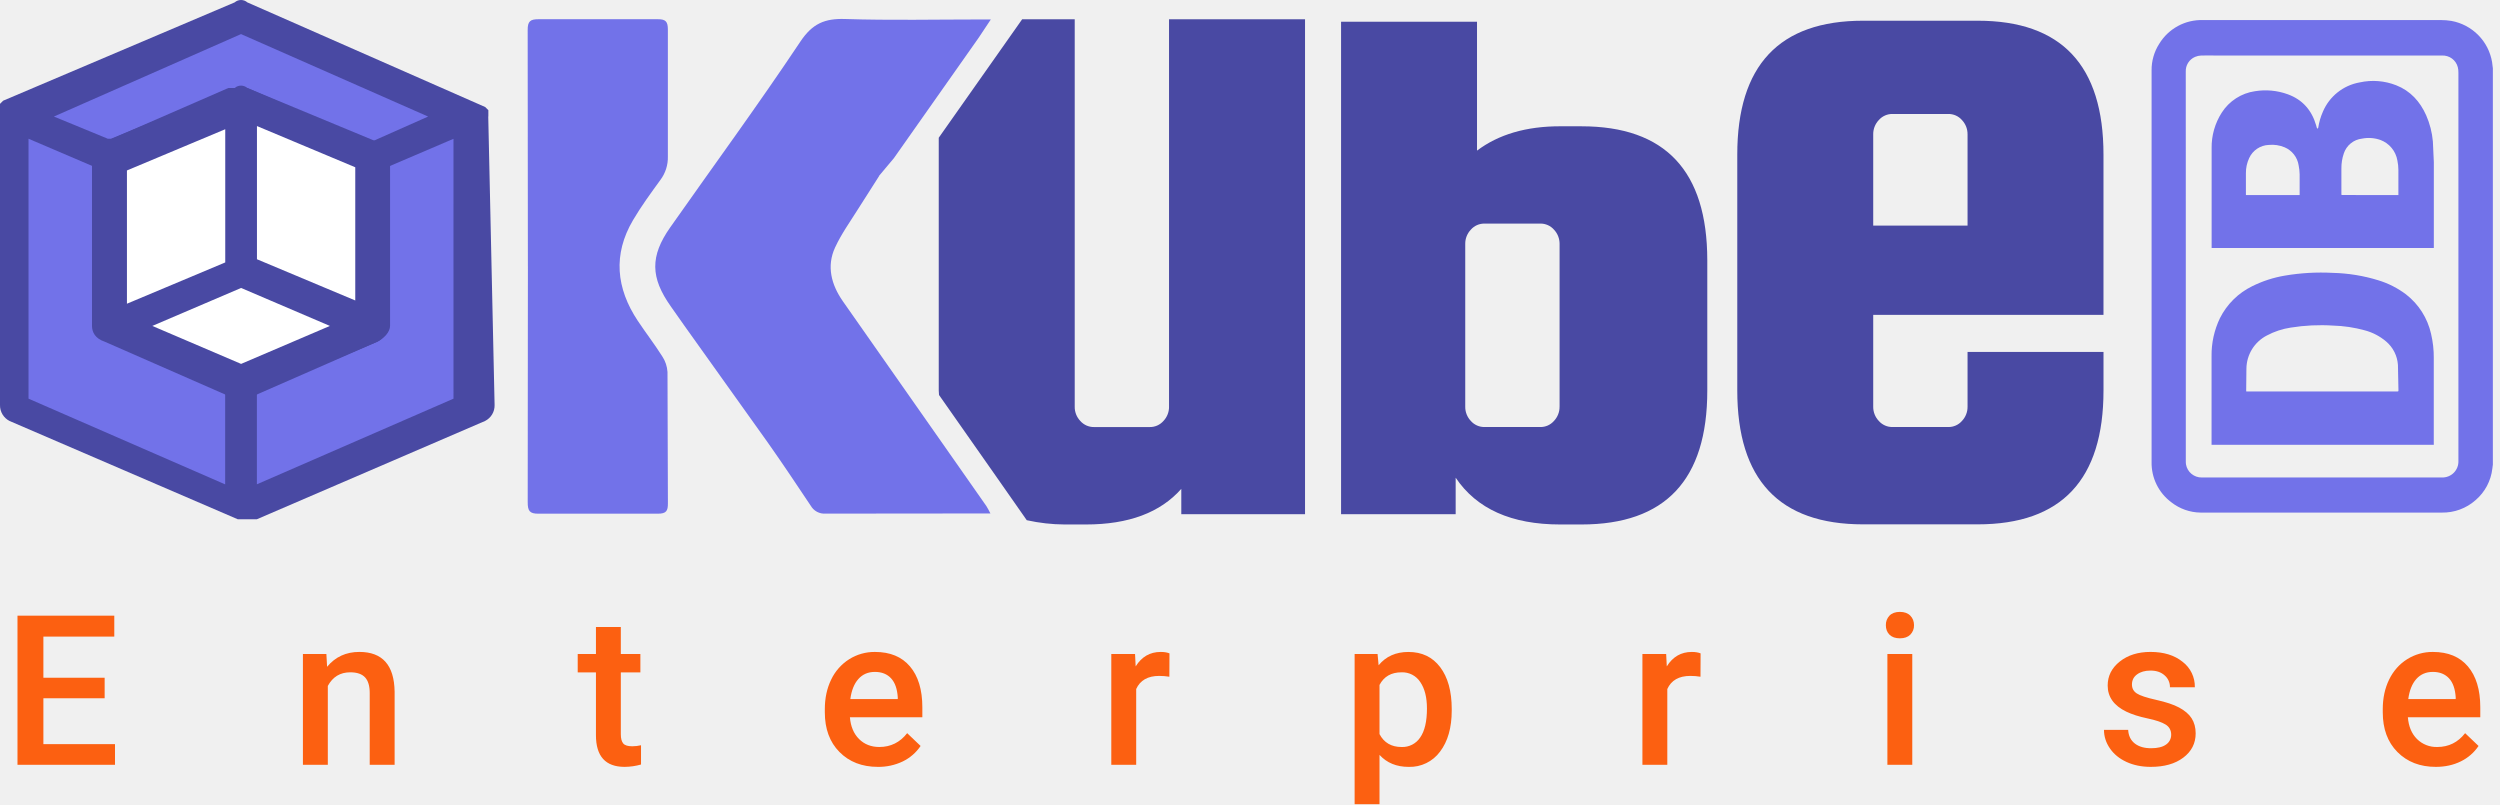
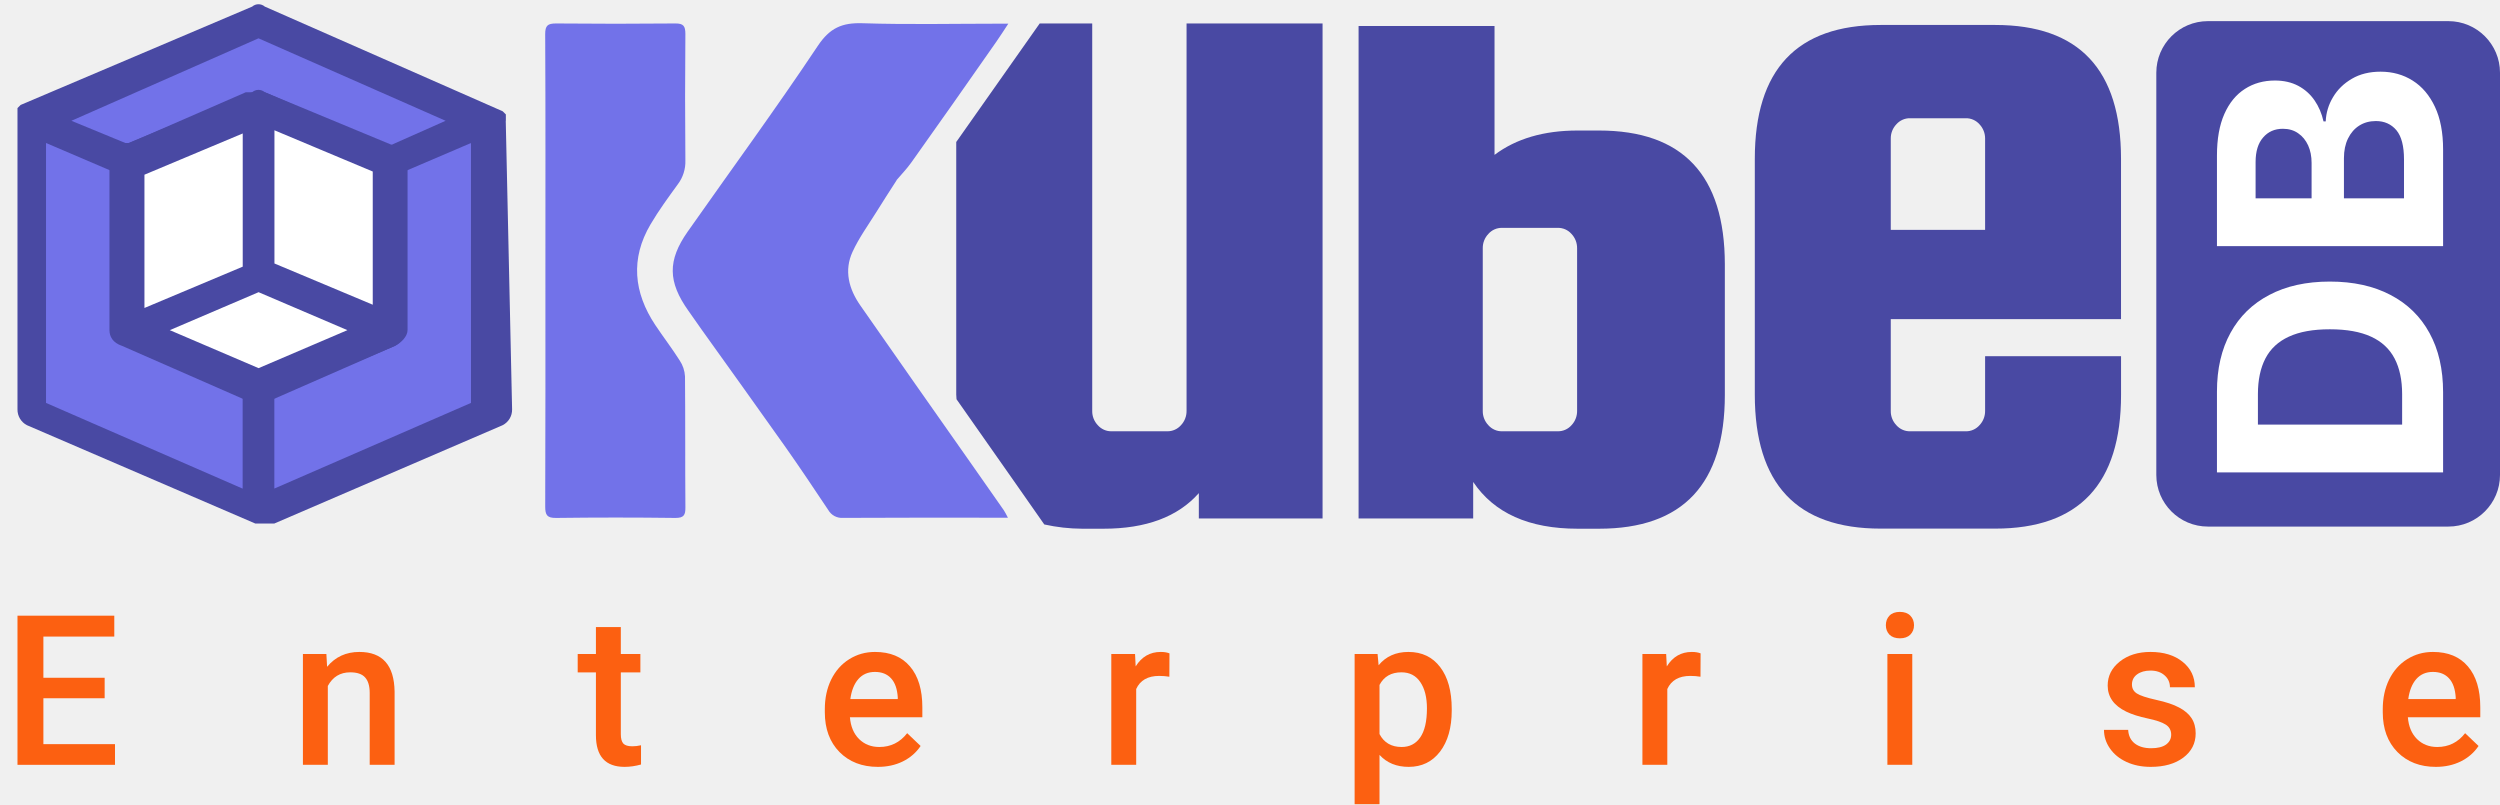
- <svg xmlns="http://www.w3.org/2000/svg" xmlns:xlink="http://www.w3.org/1999/xlink" width="143" height="46" fill="none">
-   <g clip-path="url(#A)">
-     <g fill="#7272e9">
-       <path d="M27.027 6.665v16.869l-13.241 5.624V21.72l7.437-3.084V9.024l5.805-2.358z" />
-       <path d="M13.786.862l13.241 5.803-5.805 2.358-7.437-3.264-7.437 3.264L.725 6.665 13.786.862z" />
-       <path d="M13.786 21.72v7.438L.725 23.534V6.665l5.624 2.358v9.613l7.437 3.084z" />
-     </g>
-     <path d="M27.934 6.666v-.182-.182l-.182-.181L14.148.136C14.048.048 13.919 0 13.786 0s-.262.048-.363.136L.182 5.759 0 5.94v.182.181 16.869a1 1 0 0 0 .142.531 1 1 0 0 0 .402.376l13.059 5.624h1.086l13.059-5.624c.166-.085.306-.215.402-.375s.145-.345.141-.532l-.363-16.505h.006zM13.786 1.95l10.702 4.717-3.265 1.45-7.074-3.084c-.101-.087-.229-.136-.363-.136s-.262.048-.363.136L6.349 7.936h-.182l-3.084-1.27L13.786 1.95zm-.907 25.757L1.632 22.804V7.936l3.81 1.629v8.893c-.004.187.045.371.141.532s.235.29.402.375l6.894 2.895v5.446zm.907-6.892l-6.53-2.716V9.75l6.53-2.903 6.53 2.903v8.344l-6.53 2.721zm12.154 1.989l-11.246 4.898v-5.255l6.892-2.901c.167-.085.306-.215.402-.375s.145-.345.141-.532v-9.07l3.81-1.629.001 14.865z" fill="#4949a3" />
-     <g fill="#fff">
-       <path d="M21.223 18.637V9.024L13.786 5.76v9.613l7.437 3.264z" />
-       <path d="M21.222 18.637l-7.437-3.264-7.437 3.264 7.437 3.083 7.437-3.083z" />
-       <path d="M13.786 15.373V5.76L6.349 9.024v9.613l7.437-3.264z" />
-     </g>
-     <path d="M21.585 8.117l-7.437-3.084h-1.086L5.988 8.117c-.364.182-.726.543-.726.907v9.613c0 .364.182.726.726.907l7.435 3.26c.1.089.229.139.363.139s.263-.049.363-.139l7.437-3.259c.364-.181.726-.543.726-.907V9.025c0-.364-.363-.726-.726-.908zM7.261 9.75l5.623-2.358v7.619l-5.623 2.362V9.75zm6.53 11.065l-5.079-2.172 5.079-2.172 5.079 2.172-5.079 2.172zm6.53-3.628l-5.623-2.358V7.21l5.623 2.358v7.619z" fill="#4949a3" />
-     <g fill="#7272e9">
-       <path d="M142.592 3.911v22.661l-.03.232a2.79 2.79 0 0 1-.96 1.805 2.83 2.83 0 0 1-1.929.711h-13.799c-.609-.007-1.199-.216-1.677-.592a2.8 2.8 0 0 1-1.126-2.309V9.47 4.039a2.77 2.77 0 0 1 .437-1.534 2.83 2.83 0 0 1 1.071-1.018 2.82 2.82 0 0 1 1.437-.339h13.622a3.55 3.55 0 0 1 .588.049 2.89 2.89 0 0 1 1.532.811 2.88 2.88 0 0 1 .789 1.543l.045.361zm-17.564 11.324v11.122a1.09 1.09 0 0 0 .011.206c.036.213.148.407.316.544a.9.9 0 0 0 .595.205h13.732a.92.92 0 0 0 .68-.274.92.92 0 0 0 .201-.316.93.93 0 0 0 .058-.37v-7.196V4.152c.002-.106-.01-.212-.036-.315a.89.89 0 0 0-.332-.488c-.164-.12-.363-.181-.565-.173h-12.899c-.293 0-.587-.008-.88 0-.12.004-.238.03-.349.077a.88.88 0 0 0-.402.343c-.095.153-.141.331-.132.511l.002 11.128zm14.186-1.048h-12.709v-.075-5.628c-.013-.724.19-1.436.581-2.045a2.72 2.72 0 0 1 .817-.818 2.71 2.71 0 0 1 1.084-.404 3.73 3.73 0 0 1 1.863.172c.848.304 1.377.911 1.629 1.765l.041.149a.27.27 0 0 0 .045.065.21.21 0 0 0 .039-.065c.047-.312.135-.617.262-.906a2.82 2.82 0 0 1 2.112-1.684 3.59 3.59 0 0 1 2.088.166c.814.323 1.358.925 1.711 1.716a4.76 4.76 0 0 1 .384 1.502l.054 1.173v4.815l-.001.101zm-2.026-3.028v-.083-1.358a2.67 2.67 0 0 0-.057-.535 1.52 1.52 0 0 0-.328-.719c-.17-.207-.392-.365-.643-.459a2.01 2.01 0 0 0-1.049-.076 1.24 1.24 0 0 0-.649.272 1.25 1.25 0 0 0-.398.581c-.094.278-.14.57-.136.864v1.442a.5.5 0 0 0 .007.067l3.253.004zm-8.72 0h3.072v-.065-1.116a2.83 2.83 0 0 0-.059-.527 1.33 1.33 0 0 0-.268-.617c-.14-.18-.324-.32-.534-.409a1.89 1.89 0 0 0-.898-.136 1.29 1.29 0 0 0-1.128.752 1.98 1.98 0 0 0-.187.866v1.183l.002.066v.003zm10.746 14.284h-12.713v-.08-4.991a4.87 4.87 0 0 1 .479-2.172 4.05 4.05 0 0 1 1.847-1.829c.591-.294 1.222-.498 1.874-.607a12.36 12.36 0 0 1 2.726-.156 9.59 9.59 0 0 1 2.615.425 5.08 5.08 0 0 1 1.594.815 3.94 3.94 0 0 1 1.419 2.24 5.83 5.83 0 0 1 .157 1.405v4.858l.002.092zm-10.727-3.052h8.655c.038 0 .051-.016.05-.053l-.03-1.462a1.94 1.94 0 0 0-.202-.742 1.93 1.93 0 0 0-.477-.604 3.12 3.12 0 0 0-1.222-.636 7.64 7.64 0 0 0-1.819-.271 10.85 10.85 0 0 0-2.409.115 4.26 4.26 0 0 0-1.374.455 2.16 2.16 0 0 0-1.164 1.889l-.013 1.242c0 .016.004.038.005.073v-.005z" />
-     </g>
-     <g fill="#4949a3">
-       <path d="M66.869 23.263a1.16 1.16 0 0 1-.319.815c-.098.111-.218.2-.353.261a1.02 1.02 0 0 1-.43.088h-3.191a1.02 1.02 0 0 1-.783-.349c-.209-.219-.324-.512-.319-.815V1.101h-3.005l-4.773 6.778v14.456c0 .091.015.167.016.258l3.238 4.617 1.781 2.546c.71.158 1.435.24 2.163.244h1.222c2.437 0 4.255-.679 5.454-2.037v1.451h7.078V1.101h-7.78v22.162zm53.45-5.252V8.844c0-5.106-2.399-7.659-7.196-7.659h-6.554c-4.798 0-7.197 2.553-7.197 7.659v13.491c0 5.105 2.399 7.658 7.197 7.658h6.555c4.797 0 7.196-2.553 7.196-7.658V20.13h-7.776v3.132a1.16 1.16 0 0 1-.319.815 1.02 1.02 0 0 1-.353.261 1.03 1.03 0 0 1-.43.088h-3.191c-.148.002-.295-.028-.43-.088a1.02 1.02 0 0 1-.354-.261 1.16 1.16 0 0 1-.319-.815V18.01h13.171zM107.148 7.683c-.004-.303.111-.595.319-.815a1.03 1.03 0 0 1 .354-.261 1.02 1.02 0 0 1 .43-.088h3.191a1.03 1.03 0 0 1 .43.088 1.02 1.02 0 0 1 .353.261 1.17 1.17 0 0 1 .319.815v5.222h-5.396V7.683z" />
-     </g>
-     <path d="M51.57 10.058l.001.024-.017-.008.016-.016z" fill="#fff" />
-     <path d="M50.268 10.075l.861-1.026 4.853-6.893.693-1.043h-.517c-2.606 0-5.214.058-7.818-.026-1.166-.037-1.872.261-2.562 1.297-2.398 3.597-4.957 7.085-7.442 10.623-1.16 1.651-1.134 2.874.039 4.526l.783 1.113 4.771 6.684c.835 1.184 1.639 2.39 2.444 3.595a.9.9 0 0 0 .361.351c.151.081.322.116.493.103l8.921-.009h.504c-.103-.19-.157-.316-.235-.428l-1.966-2.808-6.246-8.912c-.65-.936-.937-1.991-.437-3.069.367-.794.891-1.517 1.358-2.265l1.166-1.83-.023.016zm-20.072 5.173l-.011 13.479c0 .489.102.663.627.656h6.819c.486 0 .577-.163.573-.603l-.023-7.5c-.019-.322-.123-.633-.303-.901-.439-.693-.941-1.344-1.396-2.027-1.24-1.864-1.428-3.802-.272-5.762.468-.794 1.017-1.544 1.56-2.291.295-.39.447-.869.432-1.358V1.701c0-.453-.109-.607-.58-.602h-6.817c-.475 0-.623.117-.622.614l.012 13.534z" fill="#7272e9" />
-     <path d="M90.459 7.223h-1.222c-1.934 0-3.518.464-4.752 1.393V1.245h-7.776v28.167h6.555v-2.088C84.463 29.108 86.455 30 89.239 30h1.222c4.797 0 7.196-2.553 7.196-7.659v-7.458c-.004-5.106-2.403-7.659-7.199-7.659zm-1.252 16.039c.004.303-.111.595-.319.815-.098.111-.218.2-.353.261a1.02 1.02 0 0 1-.43.088h-3.191a1.02 1.02 0 0 1-.783-.349 1.16 1.16 0 0 1-.319-.815v-9.309a1.16 1.16 0 0 1 .319-.815 1.02 1.02 0 0 1 .353-.261c.135-.06.282-.09.43-.088h3.191a1.02 1.02 0 0 1 .784.349 1.17 1.17 0 0 1 .319.815v9.309z" fill="#4949a3" />
-     <g fill="#fc6011">
-       <path d="M5.986 39.94H2.482v2.625h4.096v1.183H1v-8.531h5.537v1.195H2.482v2.355h3.504v1.172zm12.683-2.532l.041.732c.469-.566 1.084-.85 1.846-.85 1.32 0 1.992.756 2.016 2.268v4.189h-1.424V39.64c0-.402-.088-.699-.264-.891s-.455-.293-.85-.293c-.574 0-1.002.26-1.283.779v4.512h-1.424v-6.34h1.342zm16.842-1.541v1.541h1.119v1.055h-1.119v3.539c0 .242.047.418.141.527s.27.158.516.158a2.19 2.19 0 0 0 .498-.059v1.102a3.5 3.5 0 0 1-.937.135c-1.094 0-1.641-.604-1.641-1.811v-3.592h-1.043v-1.055h1.043v-1.541h1.424zm14.704 7.998c-.902 0-1.635-.283-2.197-.85s-.838-1.328-.838-2.273v-.176c0-.633.121-1.197.363-1.693a2.8 2.8 0 0 1 1.031-1.166 2.72 2.72 0 0 1 1.477-.416c.863 0 1.529.275 1.998.826s.709 1.33.709 2.338v.574h-4.143c.043.523.217.938.521 1.242s.695.457 1.16.457c.652 0 1.184-.264 1.594-.791l.768.732a2.58 2.58 0 0 1-1.02.885 3.19 3.19 0 0 1-1.424.311zm-.17-5.432c-.391 0-.707.137-.949.41s-.391.654-.457 1.142h2.713v-.105c-.031-.477-.158-.836-.381-1.078s-.531-.369-.926-.369z" />
-       <use xlink:href="#B" />
-       <path d="M83.039 40.643c0 .98-.223 1.764-.668 2.35a2.14 2.14 0 0 1-1.793.873c-.695 0-1.252-.229-1.67-.686v3.006h-1.424v-8.777h1.313l.059.645c.418-.508.986-.762 1.705-.762.773 0 1.379.289 1.816.867s.662 1.373.662 2.396v.088zm-1.418-.123c0-.633-.127-1.135-.381-1.506a1.22 1.22 0 0 0-1.078-.557c-.582 0-1 .24-1.254.721v2.813c.258.492.68.738 1.266.738a1.22 1.22 0 0 0 1.061-.545c.258-.367.387-.922.387-1.664zm15.647-1.811a3.52 3.52 0 0 0-.58-.047c-.652 0-1.092.25-1.318.75v4.336h-1.424v-6.34h1.359l.035.709c.344-.551.82-.826 1.43-.826.203 0 .371.027.504.082l-.006 1.336zm12.114 5.039h-1.423v-6.34h1.423v6.34zm-1.511-7.986a.76.76 0 0 1 .205-.545c.14-.145.34-.217.597-.217s.457.072.598.217.211.326.211.545a.74.74 0 0 1-.211.539c-.141.141-.34.211-.598.211s-.457-.07-.597-.211-.205-.324-.205-.539zm16.321 6.263c0-.254-.106-.447-.317-.58s-.552-.25-1.037-.352-.888-.23-1.213-.387c-.711-.344-1.066-.842-1.066-1.494 0-.547.23-1.004.691-1.371s1.047-.551 1.758-.551c.758 0 1.369.188 1.834.563a1.78 1.78 0 0 1 .703 1.459h-1.424a.87.87 0 0 0-.304-.68c-.203-.184-.473-.275-.809-.275-.312 0-.568.072-.767.217s-.293.338-.293.58c0 .219.091.389.275.51s.555.244 1.113.369.996.268 1.313.44.556.371.709.609.234.527.234.867c0 .57-.236 1.033-.709 1.389s-1.092.527-1.857.527c-.52 0-.983-.094-1.389-.281s-.723-.445-.949-.774-.34-.682-.34-1.06h1.383c.019.336.146.596.381.779s.545.27.931.27c.375 0 .661-.07.856-.211a.67.67 0 0 0 .293-.562zm15.137 1.84c-.902 0-1.634-.283-2.197-.85s-.838-1.328-.838-2.273v-.176c0-.633.121-1.197.363-1.693s.59-.889 1.032-1.166a2.72 2.72 0 0 1 1.476-.416c.864 0 1.53.275 1.998.826s.709 1.33.709 2.338v.574h-4.142c.043.523.216.938.521 1.242a1.58 1.58 0 0 0 1.16.457c.653 0 1.184-.264 1.594-.791l.768.732a2.58 2.58 0 0 1-1.02.885c-.422.207-.896.311-1.424.311zm-.17-5.432c-.39 0-.707.137-.949.41s-.39.654-.457 1.142h2.713v-.105c-.031-.477-.158-.836-.381-1.078s-.531-.369-.926-.369z" />
-     </g>
+ <svg xmlns="http://www.w3.org/2000/svg" width="143" height="46" viewBox="0 0 143 46" fill="none">
+   <g clip-path="url(#clip0_1849_168)">
+     <path d="M5.986 39.94H2.482V42.565H6.578V43.748H1V35.217H6.537V36.412H2.482V38.768H5.986V39.94Z" fill="#FC6011" />
+     <path d="M18.669 37.408L18.71 38.141C19.178 37.574 19.794 37.291 20.555 37.291C21.876 37.291 22.548 38.047 22.571 39.559V43.748H21.147V39.641C21.147 39.238 21.059 38.941 20.884 38.75C20.712 38.555 20.428 38.457 20.034 38.457C19.46 38.457 19.032 38.717 18.751 39.236V43.748H17.327V37.408H18.669Z" fill="#FC6011" />
+     <path d="M35.511 35.867V37.408H36.63V38.463H35.511V42.002C35.511 42.244 35.558 42.42 35.652 42.529C35.75 42.635 35.922 42.688 36.168 42.688C36.332 42.688 36.498 42.668 36.666 42.629V43.73C36.341 43.82 36.029 43.865 35.728 43.865C34.634 43.865 34.087 43.262 34.087 42.055V38.463H33.044V37.408H34.087V35.867H35.511Z" fill="#FC6011" />
+     <path d="M50.215 43.865C49.313 43.865 48.581 43.582 48.018 43.016C47.459 42.445 47.18 41.688 47.18 40.742V40.566C47.18 39.934 47.301 39.369 47.543 38.873C47.789 38.373 48.133 37.984 48.575 37.707C49.016 37.43 49.508 37.291 50.051 37.291C50.914 37.291 51.581 37.566 52.049 38.117C52.522 38.668 52.758 39.447 52.758 40.455V41.029H48.616C48.659 41.553 48.832 41.967 49.137 42.272C49.446 42.576 49.832 42.728 50.297 42.728C50.95 42.728 51.481 42.465 51.891 41.938L52.659 42.67C52.405 43.049 52.065 43.344 51.639 43.555C51.217 43.762 50.743 43.865 50.215 43.865ZM50.045 38.434C49.655 38.434 49.338 38.57 49.096 38.844C48.858 39.117 48.706 39.498 48.639 39.986H51.352V39.881C51.321 39.404 51.194 39.045 50.971 38.803C50.748 38.557 50.44 38.434 50.045 38.434Z" fill="#FC6011" />
+     <path d="M66.888 38.709C66.7 38.678 66.507 38.662 66.308 38.662C65.656 38.662 65.216 38.912 64.99 39.412V43.748H63.566V37.408H64.925L64.96 38.117C65.304 37.566 65.781 37.291 66.39 37.291C66.593 37.291 66.761 37.318 66.894 37.373L66.888 38.709Z" fill="#FC6011" />
+     <path d="M83.039 40.643C83.039 41.623 82.816 42.406 82.371 42.992C81.926 43.574 81.328 43.865 80.578 43.865C79.883 43.865 79.326 43.637 78.908 43.18V46.185H77.484V37.408H78.797L78.856 38.053C79.273 37.545 79.842 37.291 80.561 37.291C81.334 37.291 81.939 37.58 82.377 38.158C82.818 38.732 83.039 39.531 83.039 40.555V40.643ZM81.621 40.52C81.621 39.887 81.494 39.385 81.24 39.014C80.99 38.643 80.631 38.457 80.162 38.457C79.58 38.457 79.162 38.697 78.908 39.178V41.99C79.166 42.482 79.588 42.728 80.174 42.728C80.627 42.728 80.981 42.547 81.234 42.184C81.492 41.816 81.621 41.262 81.621 40.52Z" fill="#FC6011" />
+     <path d="M97.268 38.709C97.081 38.678 96.888 38.662 96.688 38.662C96.036 38.662 95.597 38.912 95.37 39.412V43.748H93.946V37.408H95.305L95.341 38.117C95.684 37.566 96.161 37.291 96.77 37.291C96.973 37.291 97.141 37.318 97.274 37.373L97.268 38.709Z" fill="#FC6011" />
+     <path d="M109.382 43.748H107.959V37.408H109.382V43.748ZM107.871 35.762C107.871 35.543 107.939 35.361 108.076 35.217C108.216 35.072 108.416 35 108.673 35C108.931 35 109.13 35.072 109.271 35.217C109.412 35.361 109.482 35.543 109.482 35.762C109.482 35.977 109.412 36.156 109.271 36.301C109.13 36.441 108.931 36.512 108.673 36.512C108.416 36.512 108.216 36.441 108.076 36.301C107.939 36.156 107.871 35.977 107.871 35.762Z" fill="#FC6011" />
+     <path d="M124.192 42.025C124.192 41.772 124.086 41.578 123.875 41.445C123.668 41.312 123.323 41.195 122.838 41.094C122.354 40.992 121.95 40.863 121.625 40.707C120.914 40.363 120.559 39.865 120.559 39.213C120.559 38.666 120.789 38.209 121.25 37.842C121.711 37.475 122.297 37.291 123.008 37.291C123.766 37.291 124.377 37.478 124.842 37.853C125.311 38.228 125.545 38.715 125.545 39.312H124.121C124.121 39.039 124.02 38.812 123.817 38.633C123.614 38.449 123.344 38.357 123.008 38.357C122.696 38.357 122.44 38.43 122.241 38.574C122.045 38.719 121.948 38.912 121.948 39.154C121.948 39.373 122.039 39.543 122.223 39.664C122.407 39.785 122.778 39.908 123.336 40.033C123.895 40.154 124.332 40.301 124.649 40.473C124.969 40.641 125.205 40.844 125.358 41.082C125.514 41.32 125.592 41.609 125.592 41.949C125.592 42.52 125.356 42.982 124.883 43.338C124.411 43.69 123.791 43.865 123.026 43.865C122.506 43.865 122.043 43.772 121.637 43.584C121.231 43.397 120.914 43.139 120.688 42.81C120.461 42.482 120.348 42.129 120.348 41.75H121.731C121.75 42.086 121.877 42.346 122.112 42.529C122.346 42.709 122.657 42.799 123.043 42.799C123.418 42.799 123.704 42.728 123.899 42.588C124.094 42.443 124.192 42.256 124.192 42.025Z" fill="#FC6011" />
+     <path d="M139.329 43.865C138.427 43.865 137.695 43.582 137.132 43.016C136.573 42.445 136.294 41.688 136.294 40.742V40.566C136.294 39.934 136.415 39.369 136.657 38.873C136.904 38.373 137.247 37.984 137.689 37.707C138.13 37.43 138.622 37.291 139.165 37.291C140.029 37.291 140.695 37.566 141.163 38.117C141.636 38.668 141.872 39.447 141.872 40.455V41.029H137.73C137.773 41.553 137.946 41.967 138.251 42.272C138.56 42.576 138.946 42.728 139.411 42.728C140.064 42.728 140.595 42.465 141.005 41.938L141.773 42.67C141.519 43.049 141.179 43.344 140.753 43.555C140.331 43.762 139.857 43.865 139.329 43.865ZM139.159 38.434C138.769 38.434 138.452 38.57 138.21 38.844C137.972 39.117 137.82 39.498 137.753 39.986H140.466V39.881C140.435 39.404 140.308 39.045 140.085 38.803C139.863 38.557 139.554 38.434 139.159 38.434Z" fill="#FC6011" />
+     <path d="M28.028 6.908V23.778L14.786 29.402V21.964L22.223 18.88V9.267L28.028 6.908Z" fill="#7272E9" />
+     <path d="M14.786 1.105L28.028 6.908L22.223 9.267L14.786 6.002L7.349 9.267L1.725 6.908L14.786 1.105Z" fill="#7272E9" />
+     <path d="M14.786 21.964V29.402L1.725 23.778V6.908L7.349 9.267V18.88L14.786 21.964Z" fill="#7272E9" />
+     <path d="M28.935 6.909V6.727V6.545L28.753 6.365L15.149 0.378C15.048 0.291 14.919 0.242 14.786 0.242C14.653 0.242 14.524 0.291 14.424 0.378L1.182 6.002L1 6.183V6.365V6.545V23.415C0.997 23.602 1.046 23.786 1.142 23.946C1.238 24.107 1.377 24.237 1.543 24.322L14.603 29.946H15.689L28.749 24.322C28.915 24.237 29.055 24.107 29.151 23.947C29.247 23.786 29.296 23.602 29.292 23.415L28.929 6.909H28.935ZM14.786 2.192L25.489 6.909L22.223 8.359L15.149 5.276C15.048 5.188 14.919 5.14 14.786 5.14C14.653 5.14 14.524 5.188 14.424 5.276L7.349 8.179H7.167L4.084 6.909L14.786 2.192ZM13.879 27.95L2.632 23.047V8.179L6.442 9.808V18.702C6.439 18.889 6.488 19.073 6.584 19.233C6.68 19.394 6.819 19.524 6.985 19.609L13.879 22.504V27.95ZM14.786 21.058L8.256 18.342V9.993L14.786 7.09L21.316 9.993V18.337L14.786 21.058ZM26.94 23.047L15.693 27.945V22.69L22.586 19.788C22.752 19.703 22.892 19.573 22.988 19.413C23.084 19.252 23.133 19.068 23.129 18.881V9.811L26.939 8.181L26.94 23.047Z" fill="#4949A3" />
+     <path d="M22.223 18.88V9.267L14.786 6.002V15.616L22.223 18.88Z" fill="white" />
+     <path d="M22.223 18.88L14.786 15.616L7.349 18.88L14.786 21.964L22.223 18.88Z" fill="white" />
+     <path d="M14.786 15.616V6.002L7.349 9.267V18.88L14.786 15.616Z" fill="white" />
+     <path d="M22.585 8.36L15.149 5.276H14.062L6.988 8.36C6.624 8.541 6.261 8.903 6.261 9.267V18.88C6.261 19.244 6.443 19.606 6.988 19.787L14.423 23.047C14.523 23.137 14.652 23.186 14.786 23.186C14.92 23.186 15.049 23.137 15.149 23.047L22.585 19.788C22.949 19.608 23.312 19.245 23.312 18.881V9.268C23.312 8.904 22.949 8.541 22.585 8.36ZM8.262 9.993L13.884 7.634V15.253L8.262 17.616V9.993ZM14.791 21.058L9.712 18.885L14.791 16.713L19.871 18.885L14.791 21.058ZM21.321 17.43L15.698 15.071V7.452L21.321 9.811V17.43Z" fill="#4949A3" />
+     <path d="M67.871 23.506C67.874 23.809 67.76 24.101 67.552 24.321C67.454 24.432 67.334 24.521 67.198 24.581C67.063 24.641 66.916 24.672 66.768 24.669H63.577C63.429 24.672 63.282 24.642 63.147 24.581C63.012 24.521 62.891 24.432 62.794 24.321C62.585 24.101 62.47 23.809 62.475 23.506V1.343H59.47C57.883 3.606 56.292 5.866 54.697 8.122V22.578C54.697 22.669 54.712 22.745 54.713 22.837C55.794 24.375 56.874 25.914 57.952 27.453C58.547 28.3 59.14 29.149 59.733 29.999C60.444 30.157 61.169 30.239 61.896 30.243H63.118C65.555 30.243 67.373 29.564 68.573 28.207V29.658H75.651V1.343H67.871V23.506Z" fill="#4949A3" />
+     <path d="M121.322 18.254V9.087C121.322 3.981 118.924 1.428 114.126 1.428H107.572C102.774 1.428 100.375 3.981 100.375 9.087V22.578C100.375 27.684 102.774 30.237 107.572 30.237H114.127C118.925 30.237 121.324 27.684 121.324 22.578V20.373H113.548V23.506C113.551 23.809 113.437 24.101 113.228 24.321C113.131 24.432 113.01 24.521 112.875 24.581C112.74 24.642 112.593 24.672 112.445 24.67H109.254C109.106 24.672 108.959 24.642 108.824 24.581C108.689 24.521 108.568 24.432 108.471 24.321C108.262 24.101 108.147 23.809 108.152 23.506V18.254H121.322ZM108.152 7.926C108.148 7.623 108.262 7.331 108.471 7.111C108.568 7 108.689 6.911 108.824 6.851C108.959 6.791 109.106 6.76 109.254 6.763H112.445C112.593 6.76 112.74 6.791 112.875 6.851C113.01 6.911 113.131 7 113.228 7.111C113.436 7.331 113.551 7.624 113.548 7.926V13.148H108.152V7.926Z" fill="#4949A3" />
+     <path d="M52.574 10.301L52.576 10.329L52.556 10.32L52.574 10.301Z" fill="white" />
+     <path d="M51.27 10.317C51.557 9.977 51.873 9.655 52.13 9.291C53.76 6.999 55.377 4.701 56.983 2.397C57.206 2.079 57.414 1.751 57.676 1.354H57.158C54.553 1.354 51.944 1.413 49.34 1.329C48.174 1.292 47.468 1.589 46.778 2.625C44.38 6.222 41.821 9.71 39.336 13.249C38.176 14.9 38.202 16.123 39.375 17.774C39.638 18.144 39.895 18.519 40.158 18.888C41.75 21.116 43.351 23.336 44.93 25.573C45.765 26.757 46.569 27.962 47.374 29.168C47.459 29.317 47.584 29.439 47.735 29.52C47.886 29.6 48.057 29.636 48.228 29.623C51.202 29.604 54.175 29.613 57.149 29.613H57.653C57.55 29.423 57.495 29.297 57.418 29.186C56.765 28.249 56.11 27.313 55.452 26.378C53.367 23.407 51.275 20.444 49.206 17.465C48.555 16.529 48.269 15.474 48.769 14.396C49.135 13.602 49.659 12.88 50.126 12.131C50.507 11.516 50.903 10.909 51.293 10.301L51.27 10.317ZM31.197 15.491C31.197 19.984 31.204 24.477 31.186 28.97C31.186 29.459 31.288 29.633 31.813 29.626C34.086 29.596 36.359 29.596 38.632 29.626C39.118 29.626 39.209 29.463 39.205 29.023C39.186 26.523 39.205 24.022 39.182 21.522C39.163 21.2 39.059 20.889 38.879 20.62C38.441 19.928 37.938 19.276 37.483 18.593C36.244 16.729 36.055 14.791 37.212 12.831C37.68 12.036 38.229 11.287 38.772 10.54C39.067 10.15 39.219 9.671 39.204 9.182C39.182 6.77 39.182 4.357 39.204 1.944C39.204 1.49 39.095 1.337 38.624 1.342C36.351 1.364 34.079 1.364 31.806 1.342C31.331 1.342 31.183 1.459 31.185 1.956C31.209 6.469 31.197 10.98 31.197 15.491V15.491Z" fill="#7272E9" />
+     <path d="M91.462 7.466H90.24C88.306 7.466 86.722 7.93 85.487 8.859V1.487H77.711V29.655H84.266V27.567C85.466 29.351 87.458 30.243 90.242 30.243H91.464C96.262 30.243 98.661 27.69 98.661 22.584V15.125C98.657 10.019 96.257 7.466 91.462 7.466ZM90.21 23.506C90.213 23.809 90.099 24.101 89.891 24.321C89.793 24.432 89.673 24.521 89.537 24.581C89.402 24.641 89.255 24.672 89.107 24.669H85.916C85.768 24.672 85.621 24.642 85.486 24.581C85.351 24.521 85.23 24.432 85.133 24.321C84.924 24.101 84.81 23.809 84.814 23.506V14.197C84.81 13.894 84.924 13.601 85.133 13.382C85.23 13.27 85.351 13.181 85.486 13.121C85.621 13.061 85.768 13.031 85.916 13.033H89.107C89.255 13.031 89.402 13.061 89.537 13.121C89.673 13.181 89.793 13.271 89.891 13.382C90.099 13.602 90.213 13.894 90.21 14.197V23.506Z" fill="#4949A3" />
+     <path d="M123.341 4.162C123.341 2.531 124.663 1.209 126.293 1.209H140.048C141.678 1.209 143 2.531 143 4.162V27.167C143 28.798 141.678 30.12 140.048 30.12H126.293C124.663 30.12 123.341 28.798 123.341 27.167V4.162Z" fill="#4949A3" />
+     <path d="M139.745 14.08L126.81 14.08L126.81 8.901C126.81 7.949 126.951 7.155 127.233 6.52C127.515 5.884 127.907 5.406 128.408 5.086C128.904 4.766 129.477 4.606 130.126 4.606C130.631 4.606 131.075 4.707 131.458 4.909C131.837 5.111 132.149 5.389 132.393 5.743C132.633 6.092 132.804 6.492 132.905 6.943L133.031 6.943C133.052 6.45 133.191 5.989 133.448 5.56C133.705 5.126 134.065 4.774 134.528 4.505C134.987 4.235 135.534 4.1 136.17 4.1C136.857 4.1 137.469 4.271 138.008 4.612C138.543 4.949 138.966 5.448 139.278 6.109C139.59 6.77 139.745 7.585 139.745 8.553L139.745 14.08ZM137.509 11.345L137.509 9.116C137.509 8.353 137.364 7.798 137.074 7.448C136.779 7.099 136.387 6.924 135.899 6.924C135.541 6.924 135.225 7.01 134.951 7.183C134.678 7.355 134.463 7.602 134.307 7.922C134.151 8.238 134.073 8.614 134.073 9.052L134.073 11.345L137.509 11.345ZM132.223 11.345L132.223 9.318C132.223 8.943 132.157 8.61 132.027 8.32C131.892 8.025 131.703 7.793 131.458 7.625C131.214 7.452 130.921 7.366 130.58 7.366C130.113 7.366 129.736 7.532 129.45 7.865C129.163 8.193 129.02 8.661 129.02 9.267L129.02 11.345L132.223 11.345Z" fill="white" />
+     <path d="M139.745 22.435L139.745 27.021L126.81 27.021L126.81 22.397C126.81 21.096 127.069 19.976 127.586 19.037C128.1 18.098 128.839 17.376 129.803 16.871C130.768 16.361 131.922 16.106 133.265 16.106C134.612 16.106 135.77 16.361 136.739 16.871C137.707 17.376 138.451 18.102 138.968 19.05C139.486 19.993 139.745 21.121 139.745 22.435ZM137.402 24.286L137.402 22.549C137.402 21.74 137.259 21.06 136.972 20.509C136.682 19.953 136.233 19.536 135.627 19.258C135.017 18.976 134.229 18.835 133.265 18.835C132.309 18.835 131.528 18.976 130.921 19.258C130.315 19.536 129.869 19.951 129.582 20.503C129.296 21.054 129.153 21.734 129.153 22.543L129.153 24.286L137.402 24.286Z" fill="white" />
  </g>
  <defs>
-     <clipPath id="A">
-       <path fill="#fff" d="M0 0h143v46H0z" />
+     <clipPath id="clip0_1849_168">
+       <rect width="143" height="46" fill="white" />
    </clipPath>
-     <path id="B" d="M66.888 38.709a3.52 3.52 0 0 0-.58-.047c-.652 0-1.092.25-1.318.75v4.336h-1.424v-6.34h1.359l.035.709c.344-.551.82-.826 1.43-.826.203 0 .371.027.504.082l-.006 1.336z" />
  </defs>
</svg>
